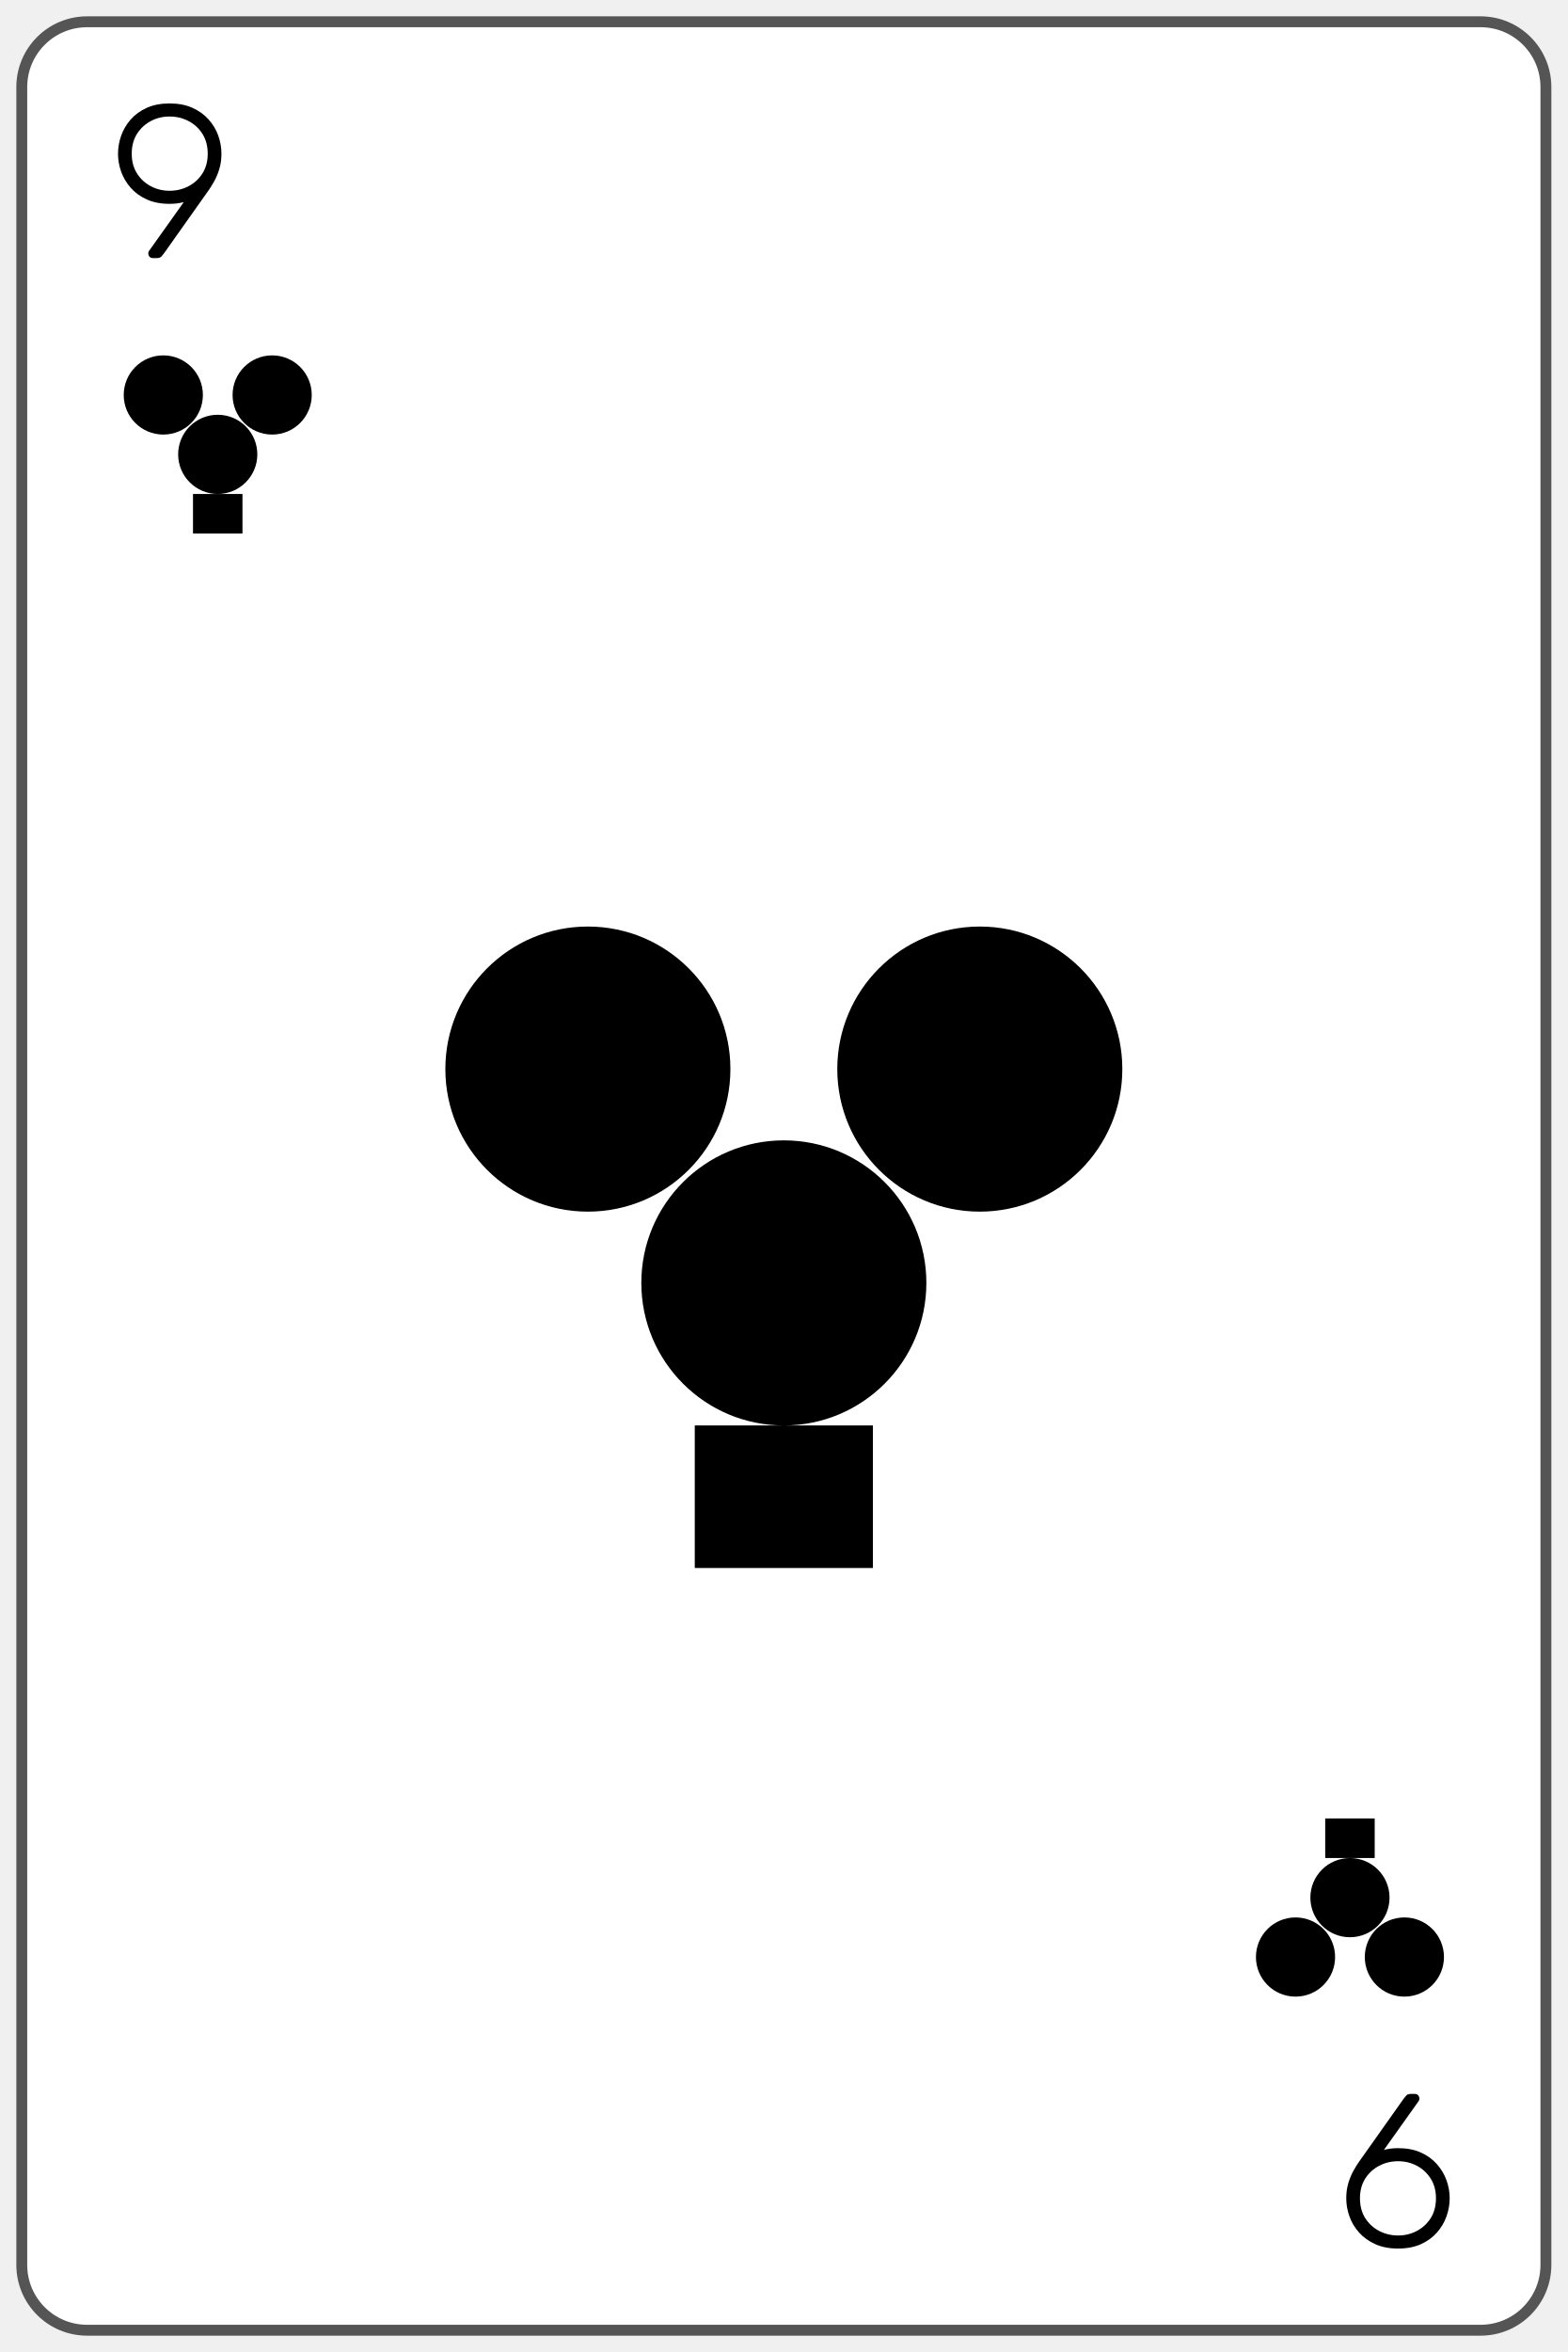
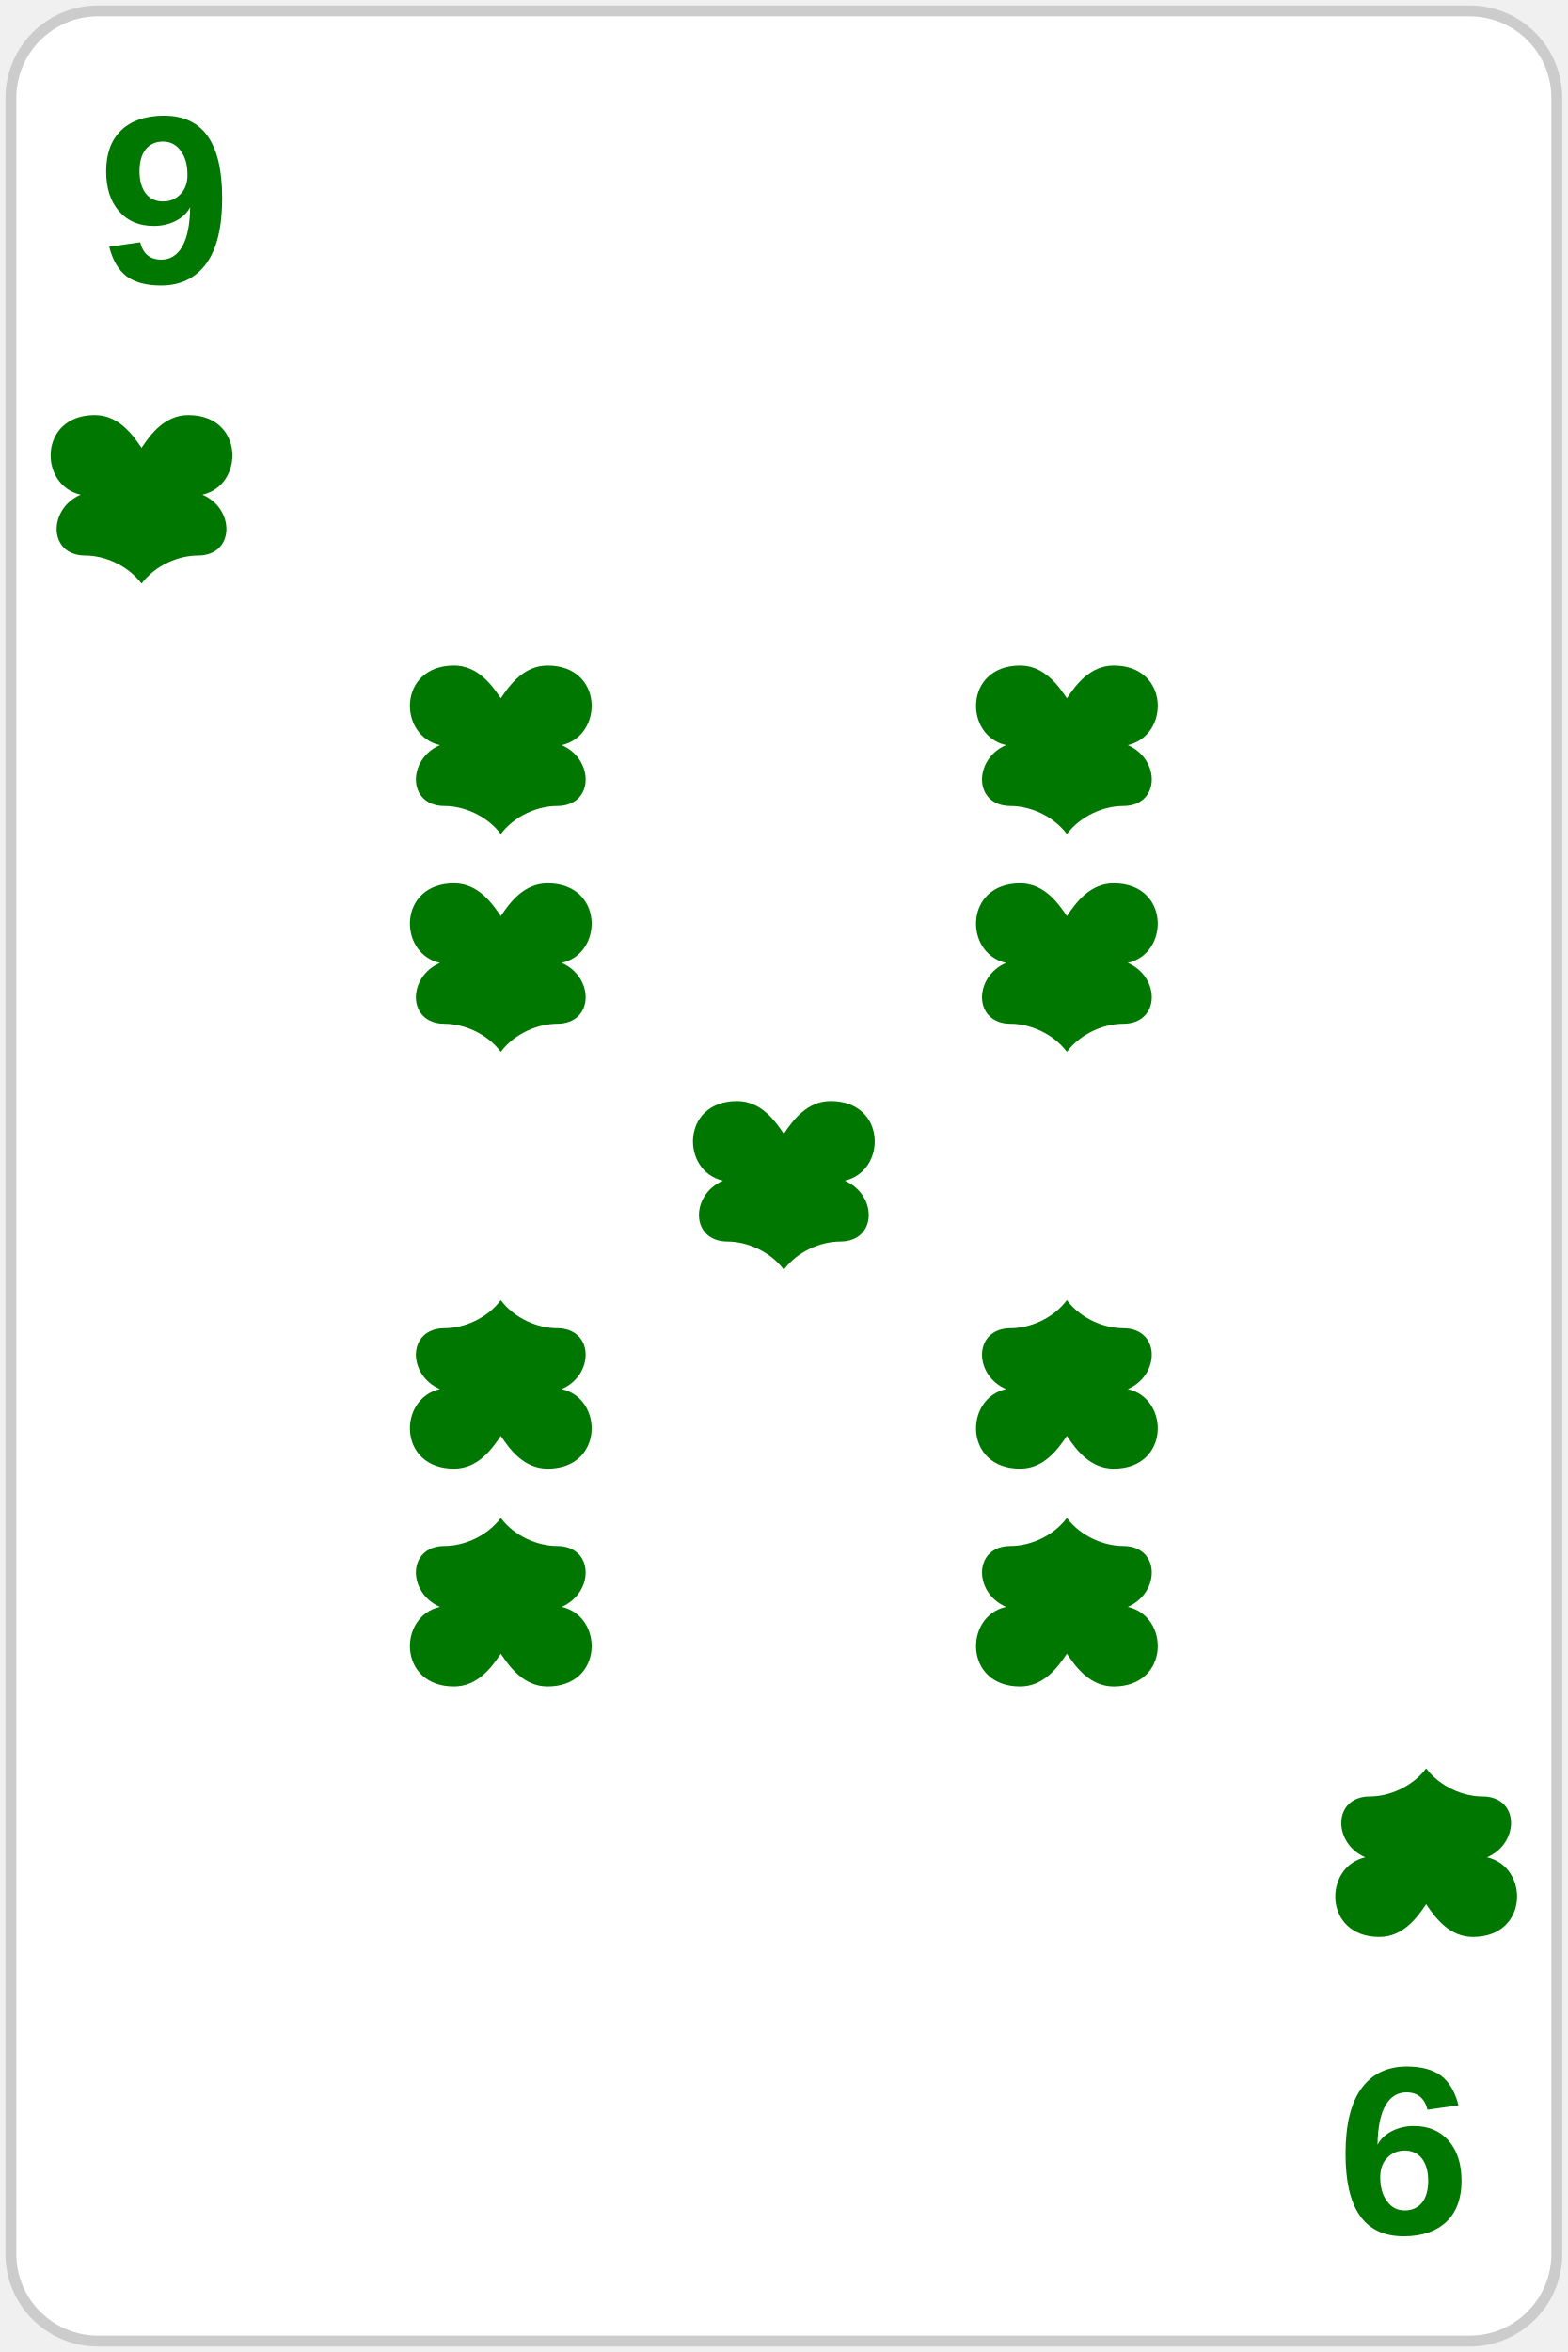
<svg xmlns="http://www.w3.org/2000/svg" viewBox="0 0 72 108">
-   <rect fill="white" stroke="#555" stroke-width="0.5" x="1" y="1" width="70" height="106" rx="3" ry="3" />
-   <path fill="#000000" transform="translate(5.000,2.500)" d="M2.01 9.35Q1.92 9.35 1.865 9.285Q1.81 9.22 1.81 9.13Q1.81 9.08 1.83 9.05Q1.85 9.02 1.86 9.0L3.44 6.78Q3.14 6.86 2.79 6.86Q2.19 6.86 1.745 6.66Q1.3 6.46 1.005 6.125Q0.71 5.79 0.565 5.385Q0.42 4.98 0.42 4.56Q0.42 4.14 0.565 3.73Q0.71 3.32 1.005 2.985Q1.3 2.65 1.745 2.45Q2.19 2.25 2.79 2.25Q3.39 2.25 3.835 2.45Q4.28 2.65 4.58 2.985Q4.88 3.32 5.025 3.73Q5.17 4.14 5.17 4.56Q5.17 4.95 5.07 5.27Q4.97 5.59 4.835 5.83Q4.7 6.07 4.58 6.24L2.52 9.15Q2.48 9.2 2.415 9.275Q2.35 9.35 2.21 9.35ZM2.79 6.26Q3.26 6.26 3.66 6.05Q4.06 5.84 4.3 5.46Q4.54 5.08 4.54 4.56Q4.54 4.03 4.3 3.65Q4.06 3.27 3.66 3.06Q3.26 2.85 2.79 2.85Q2.32 2.85 1.925 3.06Q1.53 3.27 1.29 3.65Q1.05 4.03 1.05 4.56Q1.05 5.08 1.29 5.46Q1.53 5.84 1.925 6.05Q2.32 6.26 2.79 6.26Z" />
-   <path fill="#000000" transform="translate(10.000,19.500) scale(0.4545)" d="M-5.5,1 A4,4 0 1,1 -5.5,-7 A4,4 0 1,1 -5.5,1 Z M5.5,1 A4,4 0 1,1 5.5,-7 A4,4 0 1,1 5.5,1 Z M0,7 A4,4 0 1,1 0,-1 A4,4 0 1,1 0,7 Z M-2.5,7 L2.5,7 L2.5,11 L-2.5,11 Z" />
-   <path fill="#000000" transform="translate(36.000,54.000) scale(1.6364)" d="M-5.5,1 A4,4 0 1,1 -5.5,-7 A4,4 0 1,1 -5.5,1 Z M5.5,1 A4,4 0 1,1 5.5,-7 A4,4 0 1,1 5.5,1 Z M0,7 A4,4 0 1,1 0,-1 A4,4 0 1,1 0,7 Z M-2.5,7 L2.5,7 L2.5,11 L-2.5,11 Z" />
+   <rect fill="white" stroke="#cccccc" stroke-width="0.5" x="0.5" y="0.5" width="71" height="107" rx="4" />
+   <text x="4.5" y="13" font-family="Arial,Helvetica,sans-serif" font-size="11" font-weight="bold" fill="#007700">9</text>
+   <path fill="#007700" d="M 0,10 C -1.5,8 -4,7 -6,7 C -10,7 -10,2 -6.5,0.5 C -11,-0.5 -11,-8 -5,-8 C -2.5,-8 -1,-6 0,-4.5 C 1,-6 2.5,-8 5,-8 C 11,-8 11,-0.5 6.5,0.5 C 10,2 10,7 6,7 C 4,7 1.5,8 0,10 Z" transform="translate(6.5,22.5) scale(0.43)" />
  <g transform="translate(72,108) rotate(180)">
-     <path fill="#000000" transform="translate(5.000,2.500)" d="M2.01 9.35Q1.92 9.35 1.865 9.285Q1.81 9.22 1.81 9.13Q1.81 9.08 1.83 9.05Q1.85 9.02 1.86 9.0L3.44 6.78Q3.14 6.86 2.79 6.86Q2.19 6.86 1.745 6.66Q1.3 6.46 1.005 6.125Q0.71 5.79 0.565 5.385Q0.42 4.98 0.42 4.56Q0.42 4.14 0.565 3.73Q0.71 3.32 1.005 2.985Q1.3 2.65 1.745 2.45Q2.19 2.25 2.79 2.25Q3.39 2.25 3.835 2.45Q4.28 2.65 4.58 2.985Q4.88 3.32 5.025 3.73Q5.17 4.14 5.17 4.56Q5.17 4.95 5.07 5.27Q4.97 5.59 4.835 5.83Q4.7 6.07 4.58 6.24L2.52 9.15Q2.48 9.2 2.415 9.275Q2.35 9.35 2.21 9.35ZM2.79 6.26Q3.26 6.26 3.66 6.05Q4.06 5.84 4.3 5.46Q4.54 5.08 4.54 4.56Q4.54 4.03 4.3 3.65Q4.06 3.27 3.66 3.06Q3.26 2.85 2.79 2.85Q2.32 2.85 1.925 3.06Q1.53 3.27 1.29 3.65Q1.05 4.03 1.05 4.56Q1.05 5.08 1.29 5.46Q1.53 5.84 1.925 6.05Q2.32 6.26 2.79 6.26Z" />
-     <path fill="#000000" transform="translate(10.000,19.500) scale(0.4545)" d="M-5.5,1 A4,4 0 1,1 -5.5,-7 A4,4 0 1,1 -5.5,1 Z M5.5,1 A4,4 0 1,1 5.5,-7 A4,4 0 1,1 5.5,1 Z M0,7 A4,4 0 1,1 0,-1 A4,4 0 1,1 0,7 Z M-2.5,7 L2.5,7 L2.5,11 L-2.5,11 Z" />
+     <text x="4.5" y="13" font-family="Arial,Helvetica,sans-serif" font-size="11" font-weight="bold" fill="#007700">9</text>
+     <path fill="#007700" d="M 0,10 C -1.5,8 -4,7 -6,7 C -10,7 -10,2 -6.5,0.5 C -11,-0.5 -11,-8 -5,-8 C -2.5,-8 -1,-6 0,-4.5 C 1,-6 2.5,-8 5,-8 C 11,-8 11,-0.5 6.5,0.5 C 10,2 10,7 6,7 C 4,7 1.5,8 0,10 Z" transform="translate(6.5,22.5) scale(0.43)" />
  </g>
+   <path fill="#007700" d="M 0,10 C -1.5,8 -4,7 -6,7 C -10,7 -10,2 -6.5,0.5 C -11,-0.5 -11,-8 -5,-8 C -2.5,-8 -1,-6 0,-4.5 C 1,-6 2.5,-8 5,-8 C 11,-8 11,-0.5 6.5,0.5 C 10,2 10,7 6,7 C 4,7 1.5,8 0,10 Z" transform="translate(23,34) scale(0.43)" />
+   <path fill="#007700" d="M 0,10 C -1.5,8 -4,7 -6,7 C -10,7 -10,2 -6.5,0.5 C -11,-0.5 -11,-8 -5,-8 C -2.5,-8 -1,-6 0,-4.5 C 1,-6 2.5,-8 5,-8 C 11,-8 11,-0.5 6.5,0.5 C 10,2 10,7 6,7 C 4,7 1.5,8 0,10 Z" transform="translate(49,34) scale(0.43)" />
+   <path fill="#007700" d="M 0,10 C -1.5,8 -4,7 -6,7 C -10,7 -10,2 -6.5,0.5 C -11,-0.5 -11,-8 -5,-8 C -2.5,-8 -1,-6 0,-4.5 C 1,-6 2.5,-8 5,-8 C 11,-8 11,-0.5 6.5,0.5 C 10,2 10,7 6,7 C 4,7 1.5,8 0,10 Z" transform="translate(23,44) scale(0.43)" />
+   <path fill="#007700" d="M 0,10 C -1.5,8 -4,7 -6,7 C -10,7 -10,2 -6.5,0.5 C -11,-0.5 -11,-8 -5,-8 C -2.5,-8 -1,-6 0,-4.5 C 1,-6 2.5,-8 5,-8 C 11,-8 11,-0.5 6.5,0.5 C 10,2 10,7 6,7 C 4,7 1.5,8 0,10 Z" transform="translate(49,44) scale(0.43)" />
+   <path fill="#007700" d="M 0,10 C -1.5,8 -4,7 -6,7 C -10,7 -10,2 -6.5,0.5 C -11,-0.5 -11,-8 -5,-8 C -2.5,-8 -1,-6 0,-4.5 C 1,-6 2.5,-8 5,-8 C 11,-8 11,-0.5 6.5,0.5 C 10,2 10,7 6,7 C 4,7 1.5,8 0,10 Z" transform="translate(36,54) scale(0.43)" />
+   <path fill="#007700" d="M 0,10 C -1.5,8 -4,7 -6,7 C -10,7 -10,2 -6.5,0.5 C -11,-0.5 -11,-8 -5,-8 C -2.5,-8 -1,-6 0,-4.5 C 1,-6 2.5,-8 5,-8 C 11,-8 11,-0.5 6.5,0.5 C 10,2 10,7 6,7 C 4,7 1.5,8 0,10 Z" transform="translate(23,64) scale(0.43) rotate(180)" />
+   <path fill="#007700" d="M 0,10 C -1.5,8 -4,7 -6,7 C -10,7 -10,2 -6.5,0.5 C -11,-0.5 -11,-8 -5,-8 C -2.5,-8 -1,-6 0,-4.5 C 1,-6 2.5,-8 5,-8 C 11,-8 11,-0.5 6.5,0.5 C 10,2 10,7 6,7 C 4,7 1.5,8 0,10 Z" transform="translate(49,64) scale(0.43) rotate(180)" />
+   <path fill="#007700" d="M 0,10 C -1.5,8 -4,7 -6,7 C -10,7 -10,2 -6.5,0.5 C -11,-0.5 -11,-8 -5,-8 C -2.5,-8 -1,-6 0,-4.5 C 1,-6 2.5,-8 5,-8 C 11,-8 11,-0.5 6.5,0.5 C 10,2 10,7 6,7 C 4,7 1.5,8 0,10 Z" transform="translate(23,74) scale(0.43) rotate(180)" />
+   <path fill="#007700" d="M 0,10 C -1.5,8 -4,7 -6,7 C -10,7 -10,2 -6.5,0.5 C -11,-0.5 -11,-8 -5,-8 C -2.5,-8 -1,-6 0,-4.5 C 1,-6 2.5,-8 5,-8 C 11,-8 11,-0.5 6.5,0.5 C 10,2 10,7 6,7 C 4,7 1.5,8 0,10 Z" transform="translate(49,74) scale(0.43) rotate(180)" />
</svg>
